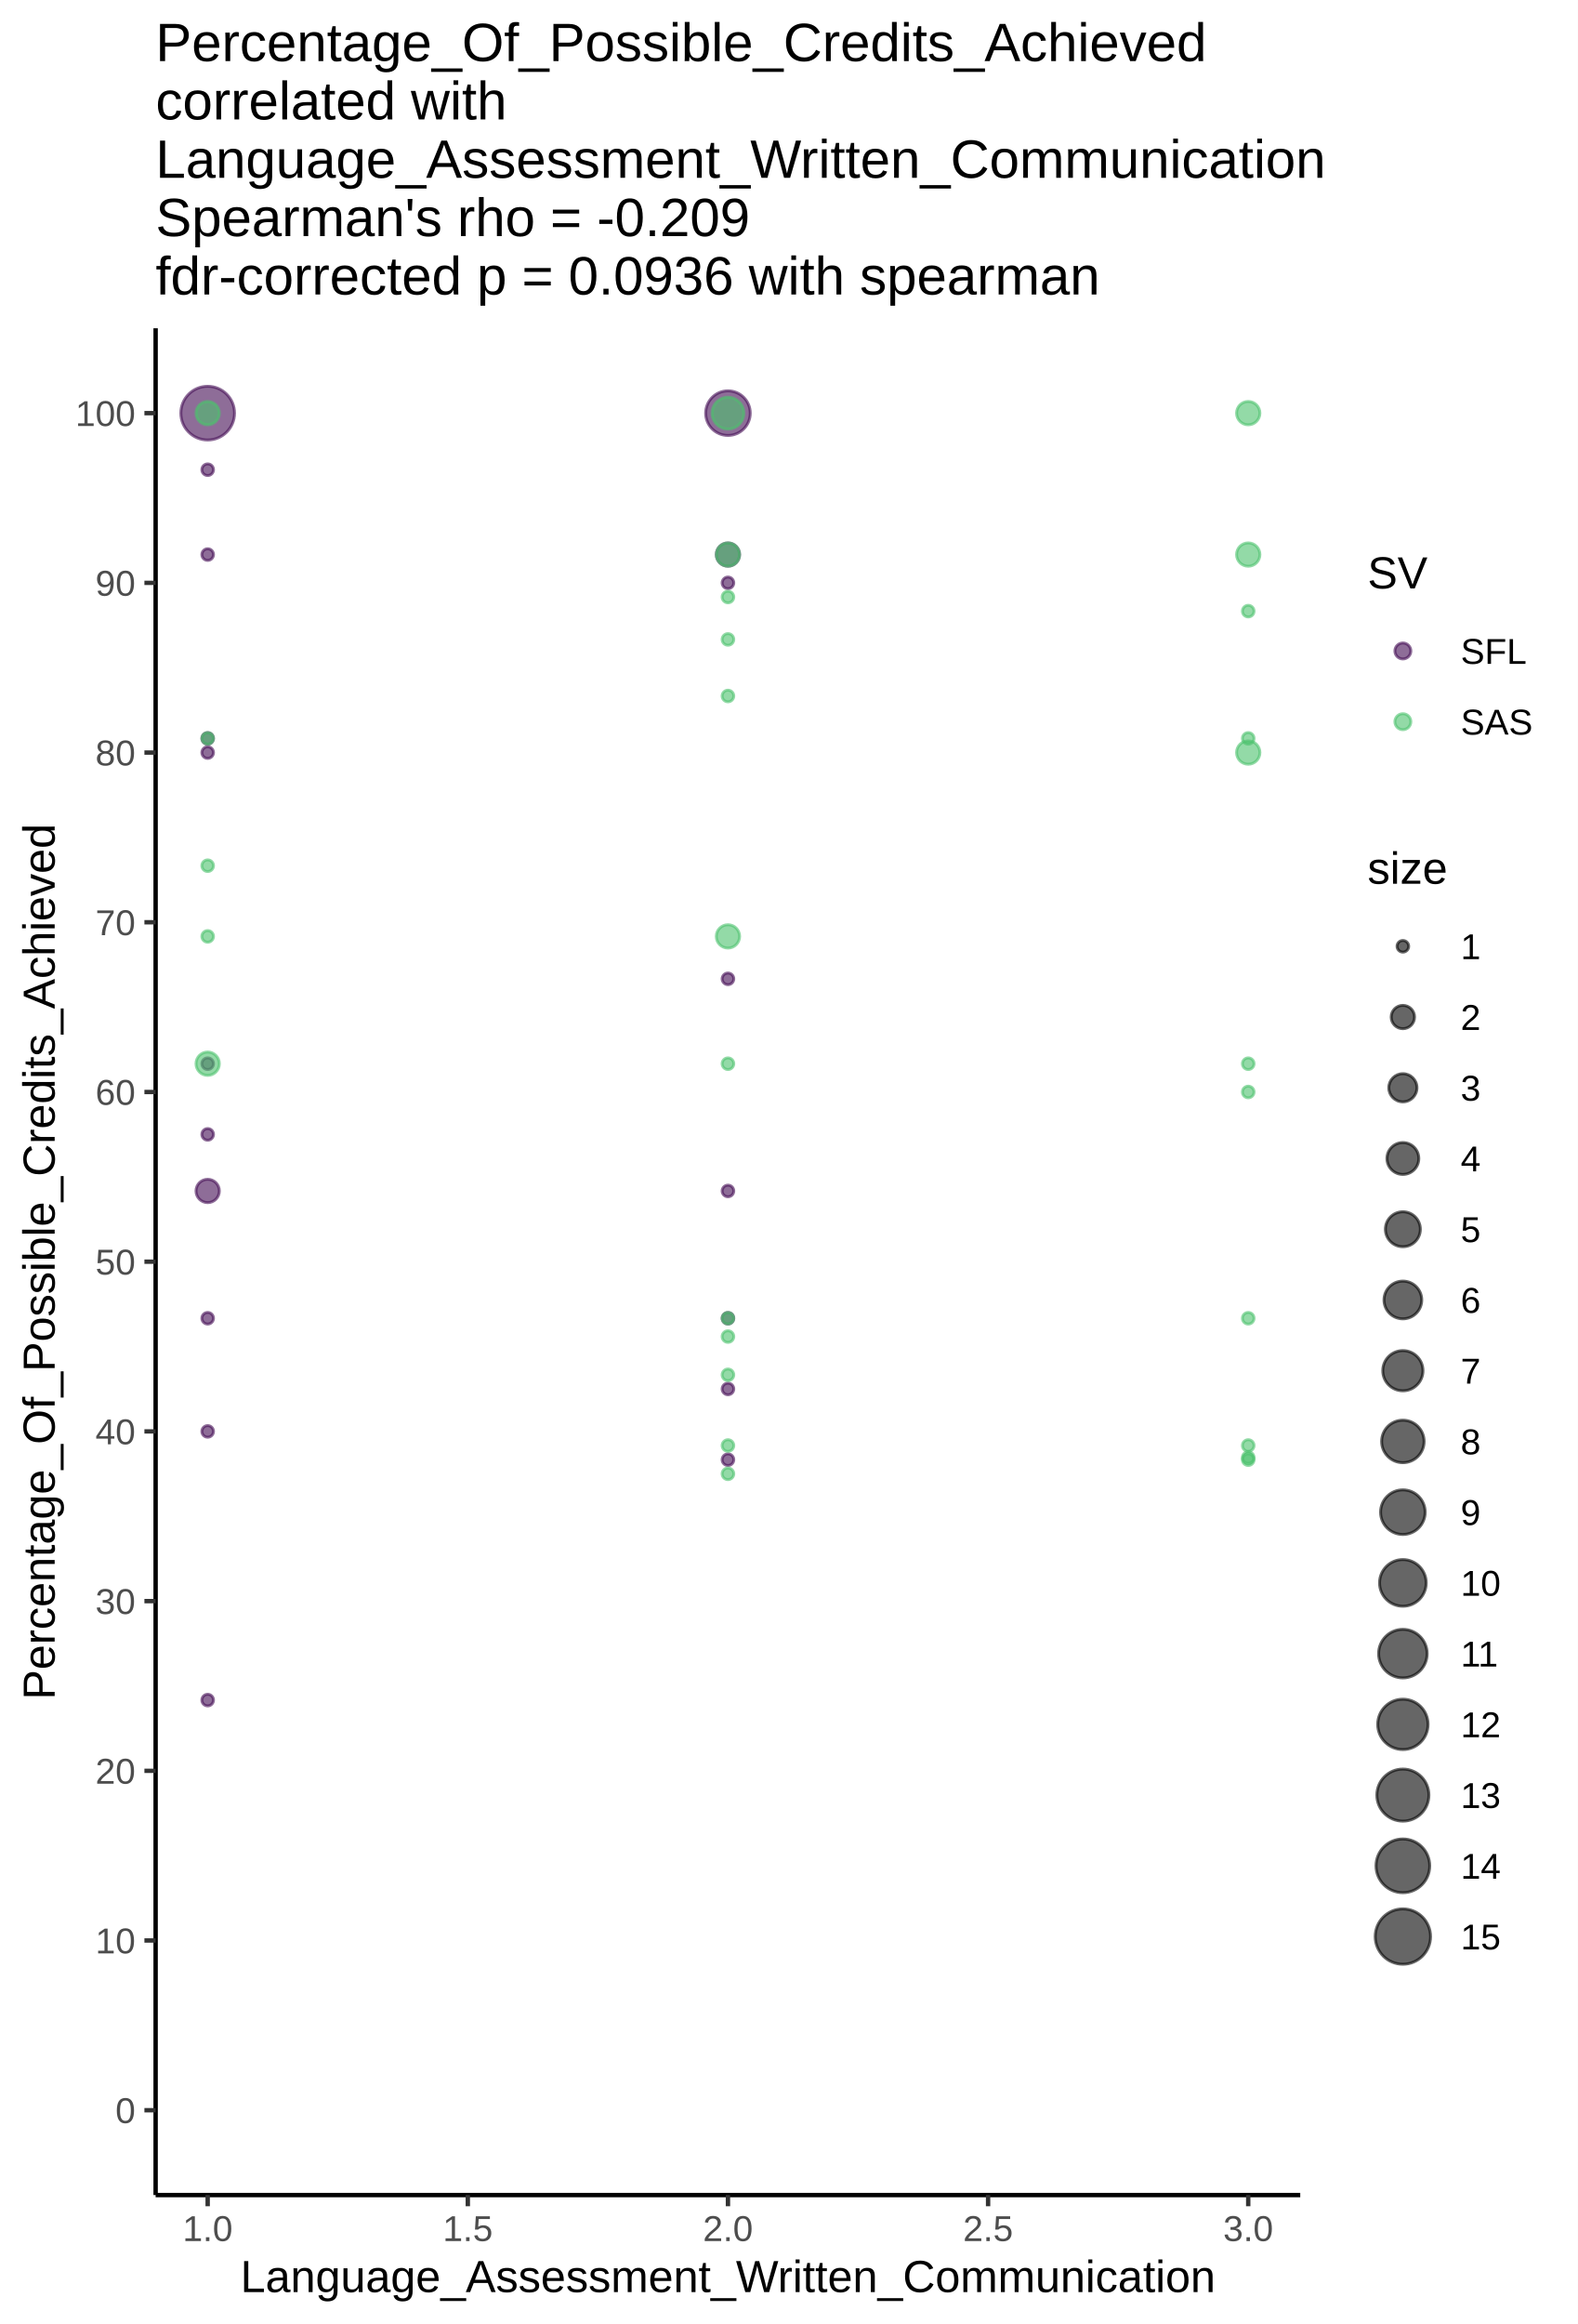
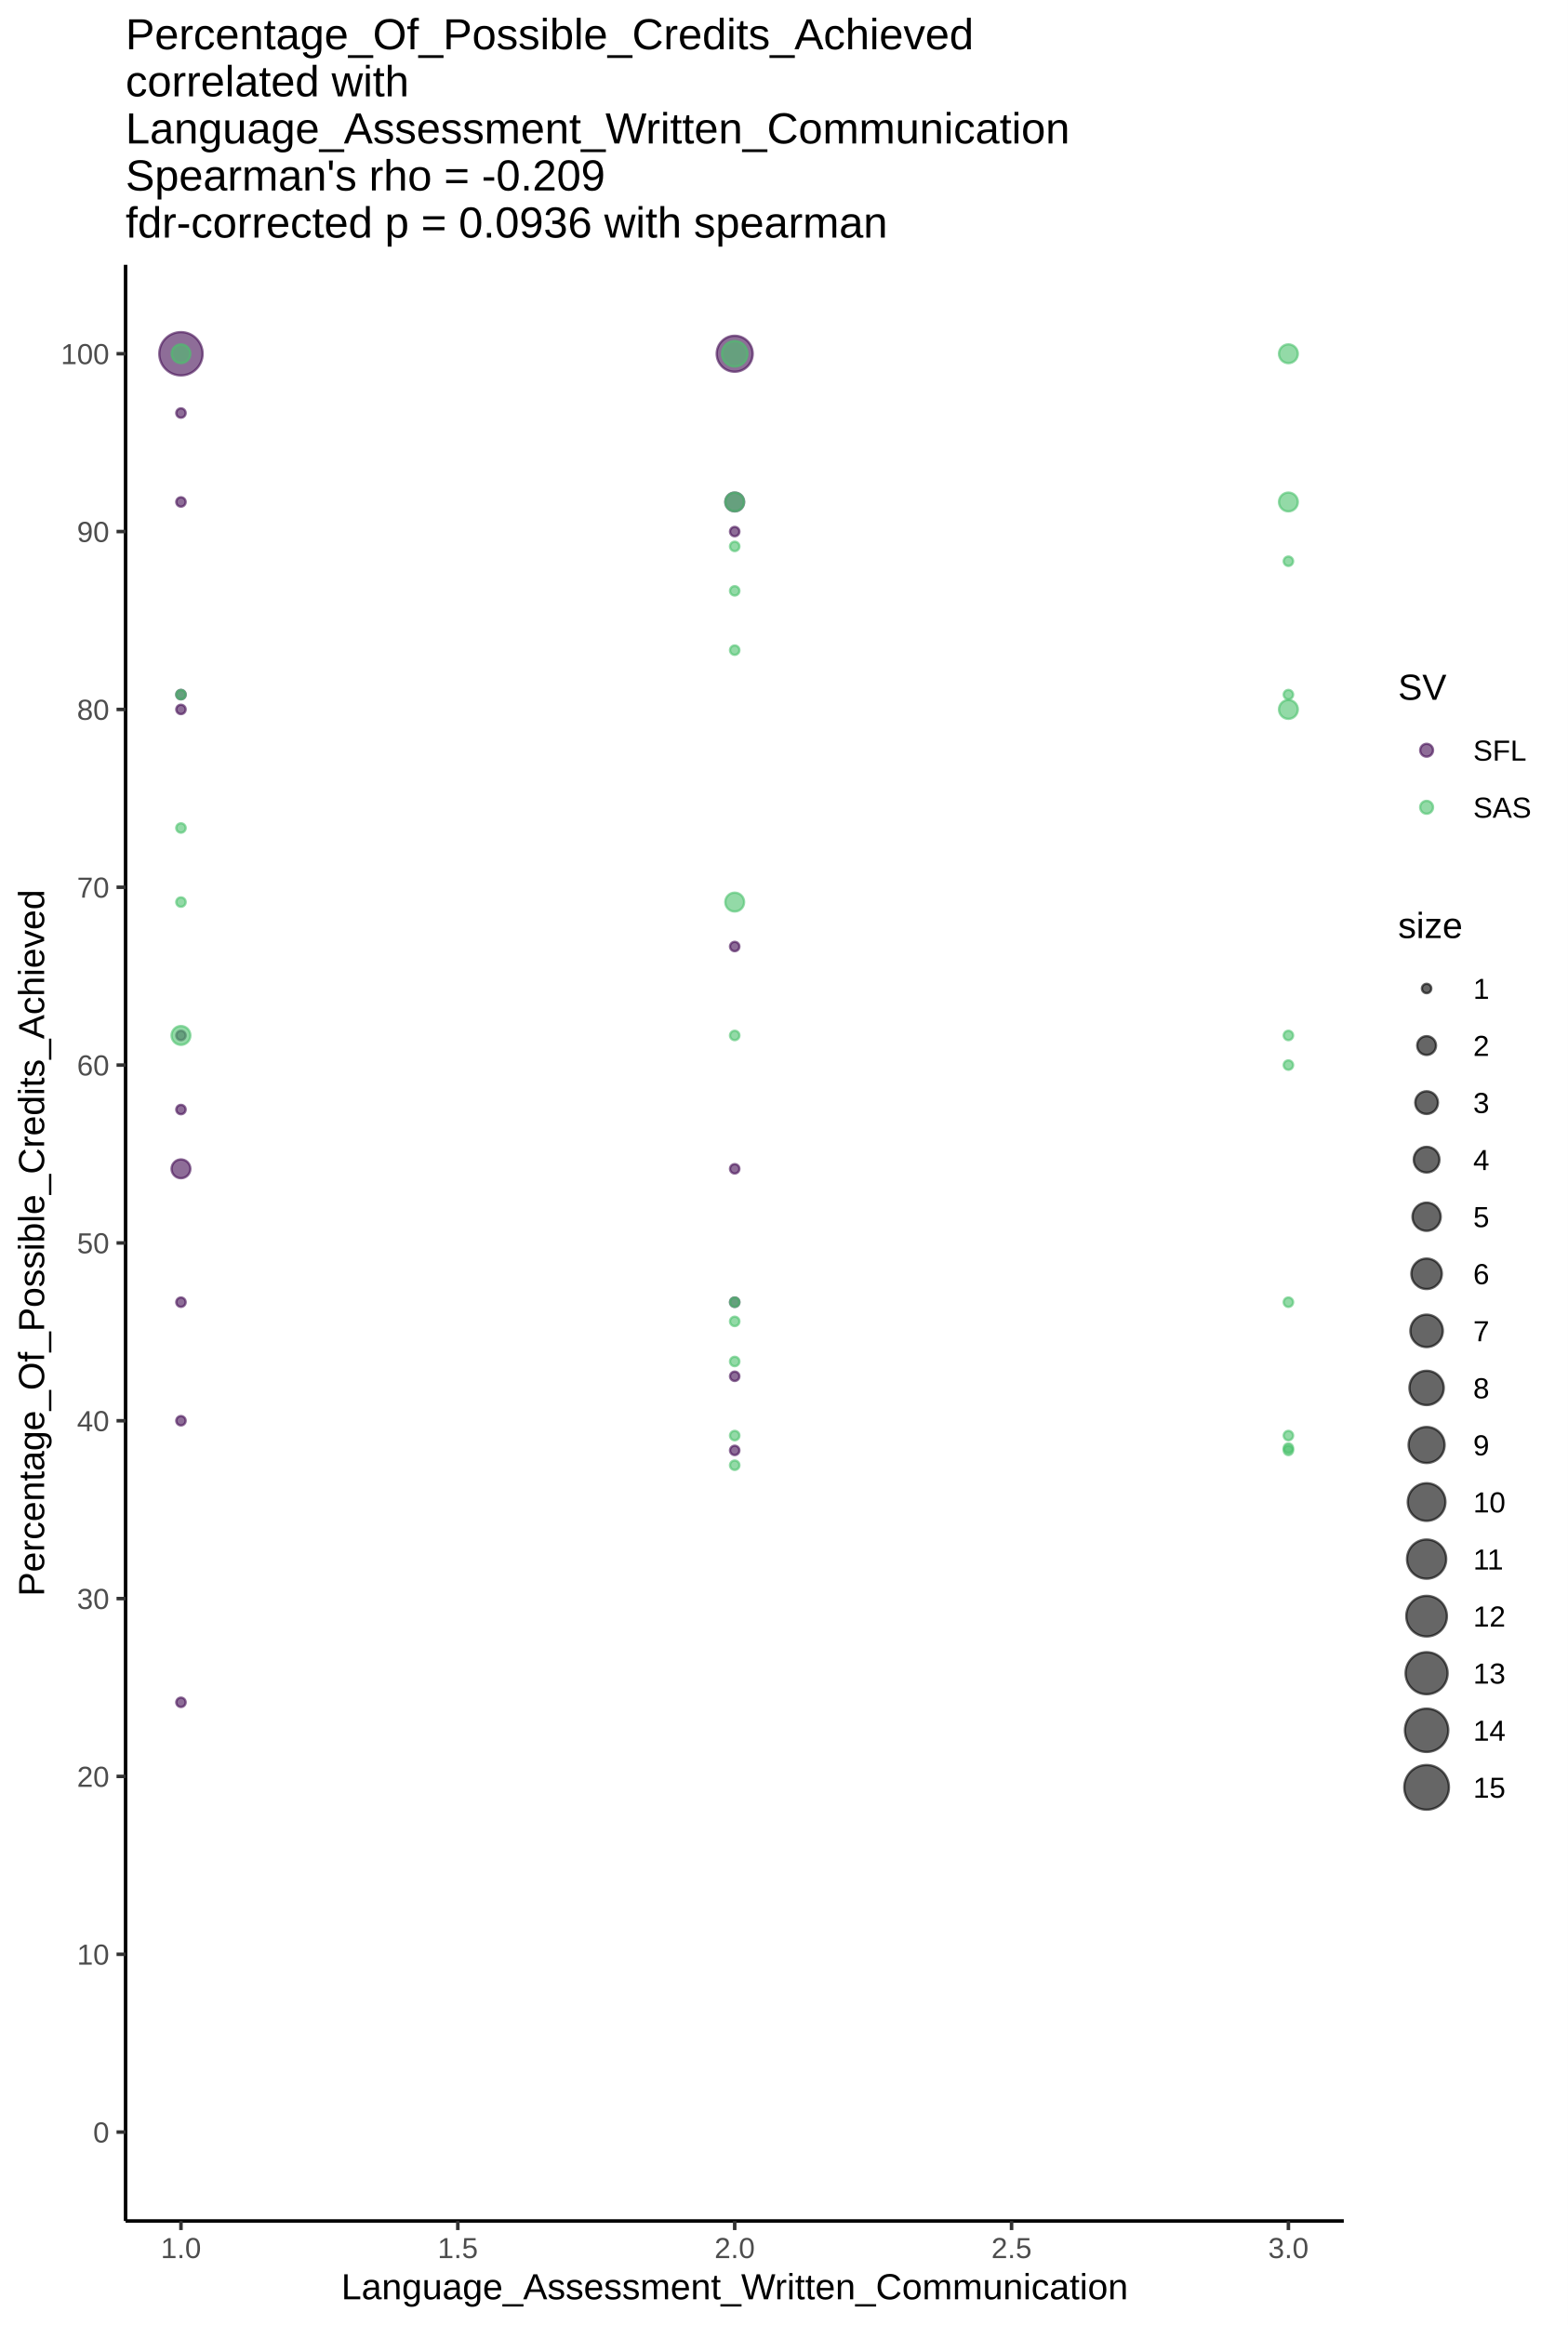
- <svg xmlns="http://www.w3.org/2000/svg" class="svglite" width="385.50pt" height="567.75pt" viewBox="0 0 385.50 567.75">
+ <svg xmlns="http://www.w3.org/2000/svg" class="svglite" width="474.70pt" height="704.09pt" viewBox="0 0 474.70 704.09">
  <defs>
    <style type="text/css">
    .svglite line, .svglite polyline, .svglite polygon, .svglite path, .svglite rect, .svglite circle {
      fill: none;
      stroke: #000000;
      stroke-linecap: round;
      stroke-linejoin: round;
      stroke-miterlimit: 10.00;
    }
    .svglite text {
      white-space: pre;
    }
  </style>
  </defs>
  <rect width="100%" height="100%" style="stroke: none; fill: #FFFFFF;" />
  <defs>
-     <clipPath id="cpMC4wMHwzODUuNTB8MC4wMHw1NjcuNzU=">
-       <rect x="0.00" y="0.00" width="385.50" height="567.75" />
+     <clipPath id="cpMC4wMHw0NzQuNzB8MC4wMHw3MDQuMDk=">
+       <rect x="0.00" y="0.00" width="474.70" height="704.09" />
    </clipPath>
  </defs>
-   <g clip-path="url(#cpMC4wMHwzODUuNTB8MC4wMHw1NjcuNzU=)">
-     <rect x="0.00" y="0.00" width="385.50" height="567.75" style="stroke-width: 1.07; stroke: #FFFFFF; fill: #FFFFFF;" />
+   <g clip-path="url(#cpMC4wMHw0NzQuNzB8MC4wMHw3MDQuMDk=)">
+     <rect x="0.00" y="0.00" width="474.70" height="704.09" style="stroke-width: 1.07; stroke: #FFFFFF; fill: #FFFFFF;" />
  </g>
  <defs>
-     <clipPath id="cpMzguMDN8MzE3Ljc0fDgwLjIwfDUzNi4yNQ==">
-       <rect x="38.03" y="80.20" width="279.71" height="456.05" />
+     <clipPath id="cpMzguMDN8NDA2Ljk0fDgwLjIwfDY3Mi42MA==">
+       <rect x="38.03" y="80.20" width="368.90" height="592.40" />
    </clipPath>
  </defs>
-   <g clip-path="url(#cpMzguMDN8MzE3Ljc0fDgwLjIwfDUzNi4yNQ==)">
-     <rect x="38.03" y="80.20" width="279.71" height="456.05" style="stroke-width: 1.07; stroke: none; fill: #FFFFFF;" />
-     <circle cx="50.75" cy="415.33" r="1.42" style="stroke-width: 0.71; stroke: #440D54; stroke-opacity: 0.60; fill: #440D54; fill-opacity: 0.60;" />
-     <circle cx="50.75" cy="349.69" r="1.42" style="stroke-width: 0.71; stroke: #440D54; stroke-opacity: 0.60; fill: #440D54; fill-opacity: 0.60;" />
-     <circle cx="50.75" cy="322.05" r="1.42" style="stroke-width: 0.71; stroke: #440D54; stroke-opacity: 0.60; fill: #440D54; fill-opacity: 0.60;" />
-     <circle cx="50.75" cy="290.95" r="2.85" style="stroke-width: 0.71; stroke: #440D54; stroke-opacity: 0.60; fill: #440D54; fill-opacity: 0.60;" />
-     <circle cx="50.75" cy="277.13" r="1.42" style="stroke-width: 0.71; stroke: #440D54; stroke-opacity: 0.60; fill: #440D54; fill-opacity: 0.60;" />
-     <circle cx="50.75" cy="259.86" r="1.42" style="stroke-width: 0.71; stroke: #440D54; stroke-opacity: 0.60; fill: #440D54; fill-opacity: 0.60;" />
-     <circle cx="50.75" cy="183.85" r="1.42" style="stroke-width: 0.71; stroke: #440D54; stroke-opacity: 0.60; fill: #440D54; fill-opacity: 0.60;" />
-     <circle cx="50.75" cy="180.39" r="1.42" style="stroke-width: 0.71; stroke: #440D54; stroke-opacity: 0.60; fill: #440D54; fill-opacity: 0.60;" />
-     <circle cx="50.75" cy="135.48" r="1.42" style="stroke-width: 0.71; stroke: #440D54; stroke-opacity: 0.60; fill: #440D54; fill-opacity: 0.60;" />
-     <circle cx="50.75" cy="114.75" r="1.42" style="stroke-width: 0.71; stroke: #440D54; stroke-opacity: 0.60; fill: #440D54; fill-opacity: 0.60;" />
-     <circle cx="50.75" cy="100.93" r="6.56" style="stroke-width: 0.71; stroke: #440D54; stroke-opacity: 0.60; fill: #440D54; fill-opacity: 0.60;" />
-     <circle cx="177.89" cy="356.60" r="1.42" style="stroke-width: 0.71; stroke: #440D54; stroke-opacity: 0.60; fill: #440D54; fill-opacity: 0.60;" />
-     <circle cx="177.89" cy="339.32" r="1.42" style="stroke-width: 0.71; stroke: #440D54; stroke-opacity: 0.60; fill: #440D54; fill-opacity: 0.60;" />
-     <circle cx="177.89" cy="322.05" r="1.42" style="stroke-width: 0.71; stroke: #440D54; stroke-opacity: 0.60; fill: #440D54; fill-opacity: 0.60;" />
-     <circle cx="177.89" cy="290.95" r="1.42" style="stroke-width: 0.71; stroke: #440D54; stroke-opacity: 0.60; fill: #440D54; fill-opacity: 0.60;" />
-     <circle cx="177.89" cy="239.13" r="1.42" style="stroke-width: 0.71; stroke: #440D54; stroke-opacity: 0.60; fill: #440D54; fill-opacity: 0.60;" />
-     <circle cx="177.89" cy="142.39" r="1.42" style="stroke-width: 0.71; stroke: #440D54; stroke-opacity: 0.60; fill: #440D54; fill-opacity: 0.60;" />
-     <circle cx="177.89" cy="135.48" r="2.85" style="stroke-width: 0.71; stroke: #440D54; stroke-opacity: 0.60; fill: #440D54; fill-opacity: 0.60;" />
-     <circle cx="177.89" cy="100.93" r="5.45" style="stroke-width: 0.71; stroke: #440D54; stroke-opacity: 0.60; fill: #440D54; fill-opacity: 0.60;" />
-     <circle cx="50.75" cy="259.86" r="2.85" style="stroke-width: 0.71; stroke: #4BC26C; stroke-opacity: 0.60; fill: #4BC26C; fill-opacity: 0.60;" />
-     <circle cx="50.75" cy="228.76" r="1.42" style="stroke-width: 0.71; stroke: #4BC26C; stroke-opacity: 0.60; fill: #4BC26C; fill-opacity: 0.60;" />
-     <circle cx="50.75" cy="211.49" r="1.42" style="stroke-width: 0.71; stroke: #4BC26C; stroke-opacity: 0.60; fill: #4BC26C; fill-opacity: 0.60;" />
-     <circle cx="50.75" cy="180.39" r="1.42" style="stroke-width: 0.71; stroke: #4BC26C; stroke-opacity: 0.60; fill: #4BC26C; fill-opacity: 0.60;" />
-     <circle cx="50.75" cy="100.93" r="2.85" style="stroke-width: 0.71; stroke: #4BC26C; stroke-opacity: 0.60; fill: #4BC26C; fill-opacity: 0.60;" />
-     <circle cx="177.89" cy="360.05" r="1.42" style="stroke-width: 0.71; stroke: #4BC26C; stroke-opacity: 0.60; fill: #4BC26C; fill-opacity: 0.60;" />
-     <circle cx="177.89" cy="353.14" r="1.42" style="stroke-width: 0.71; stroke: #4BC26C; stroke-opacity: 0.60; fill: #4BC26C; fill-opacity: 0.60;" />
-     <circle cx="177.89" cy="335.87" r="1.42" style="stroke-width: 0.71; stroke: #4BC26C; stroke-opacity: 0.60; fill: #4BC26C; fill-opacity: 0.60;" />
-     <circle cx="177.89" cy="326.52" r="1.42" style="stroke-width: 0.71; stroke: #4BC26C; stroke-opacity: 0.60; fill: #4BC26C; fill-opacity: 0.60;" />
-     <circle cx="177.89" cy="322.05" r="1.42" style="stroke-width: 0.71; stroke: #4BC26C; stroke-opacity: 0.60; fill: #4BC26C; fill-opacity: 0.60;" />
-     <circle cx="177.89" cy="259.86" r="1.42" style="stroke-width: 0.71; stroke: #4BC26C; stroke-opacity: 0.60; fill: #4BC26C; fill-opacity: 0.60;" />
-     <circle cx="177.89" cy="228.76" r="2.85" style="stroke-width: 0.71; stroke: #4BC26C; stroke-opacity: 0.60; fill: #4BC26C; fill-opacity: 0.60;" />
-     <circle cx="177.89" cy="170.03" r="1.42" style="stroke-width: 0.71; stroke: #4BC26C; stroke-opacity: 0.60; fill: #4BC26C; fill-opacity: 0.60;" />
-     <circle cx="177.89" cy="156.21" r="1.42" style="stroke-width: 0.71; stroke: #4BC26C; stroke-opacity: 0.60; fill: #4BC26C; fill-opacity: 0.60;" />
-     <circle cx="177.89" cy="145.85" r="1.42" style="stroke-width: 0.71; stroke: #4BC26C; stroke-opacity: 0.60; fill: #4BC26C; fill-opacity: 0.60;" />
-     <circle cx="177.89" cy="135.48" r="2.85" style="stroke-width: 0.71; stroke: #4BC26C; stroke-opacity: 0.60; fill: #4BC26C; fill-opacity: 0.60;" />
-     <circle cx="177.89" cy="100.93" r="3.89" style="stroke-width: 0.71; stroke: #4BC26C; stroke-opacity: 0.60; fill: #4BC26C; fill-opacity: 0.60;" />
-     <circle cx="305.03" cy="356.60" r="1.42" style="stroke-width: 0.71; stroke: #4BC26C; stroke-opacity: 0.60; fill: #4BC26C; fill-opacity: 0.60;" />
-     <circle cx="305.03" cy="356.07" r="1.42" style="stroke-width: 0.71; stroke: #4BC26C; stroke-opacity: 0.60; fill: #4BC26C; fill-opacity: 0.60;" />
-     <circle cx="305.03" cy="353.14" r="1.42" style="stroke-width: 0.71; stroke: #4BC26C; stroke-opacity: 0.60; fill: #4BC26C; fill-opacity: 0.60;" />
-     <circle cx="305.03" cy="322.05" r="1.42" style="stroke-width: 0.71; stroke: #4BC26C; stroke-opacity: 0.60; fill: #4BC26C; fill-opacity: 0.60;" />
-     <circle cx="305.03" cy="266.77" r="1.42" style="stroke-width: 0.71; stroke: #4BC26C; stroke-opacity: 0.60; fill: #4BC26C; fill-opacity: 0.60;" />
-     <circle cx="305.03" cy="259.86" r="1.42" style="stroke-width: 0.71; stroke: #4BC26C; stroke-opacity: 0.60; fill: #4BC26C; fill-opacity: 0.60;" />
-     <circle cx="305.03" cy="183.85" r="2.85" style="stroke-width: 0.71; stroke: #4BC26C; stroke-opacity: 0.60; fill: #4BC26C; fill-opacity: 0.60;" />
-     <circle cx="305.03" cy="180.39" r="1.42" style="stroke-width: 0.71; stroke: #4BC26C; stroke-opacity: 0.60; fill: #4BC26C; fill-opacity: 0.60;" />
-     <circle cx="305.03" cy="149.30" r="1.42" style="stroke-width: 0.71; stroke: #4BC26C; stroke-opacity: 0.60; fill: #4BC26C; fill-opacity: 0.60;" />
-     <circle cx="305.03" cy="135.48" r="2.85" style="stroke-width: 0.71; stroke: #4BC26C; stroke-opacity: 0.60; fill: #4BC26C; fill-opacity: 0.60;" />
-     <circle cx="305.03" cy="100.93" r="2.85" style="stroke-width: 0.71; stroke: #4BC26C; stroke-opacity: 0.60; fill: #4BC26C; fill-opacity: 0.60;" />
+   <g clip-path="url(#cpMzguMDN8NDA2Ljk0fDgwLjIwfDY3Mi42MA==)">
+     <rect x="38.03" y="80.20" width="368.90" height="592.40" style="stroke-width: 1.07; stroke: none; fill: #FFFFFF;" />
+     <circle cx="54.80" cy="515.52" r="1.42" style="stroke-width: 0.71; stroke: #440D54; stroke-opacity: 0.60; fill: #440D54; fill-opacity: 0.60;" />
+     <circle cx="54.80" cy="430.25" r="1.42" style="stroke-width: 0.71; stroke: #440D54; stroke-opacity: 0.60; fill: #440D54; fill-opacity: 0.60;" />
+     <circle cx="54.80" cy="394.35" r="1.42" style="stroke-width: 0.71; stroke: #440D54; stroke-opacity: 0.60; fill: #440D54; fill-opacity: 0.60;" />
+     <circle cx="54.80" cy="353.96" r="2.85" style="stroke-width: 0.71; stroke: #440D54; stroke-opacity: 0.60; fill: #440D54; fill-opacity: 0.60;" />
+     <circle cx="54.80" cy="336.01" r="1.42" style="stroke-width: 0.71; stroke: #440D54; stroke-opacity: 0.60; fill: #440D54; fill-opacity: 0.60;" />
+     <circle cx="54.80" cy="313.57" r="1.42" style="stroke-width: 0.71; stroke: #440D54; stroke-opacity: 0.60; fill: #440D54; fill-opacity: 0.60;" />
+     <circle cx="54.80" cy="214.84" r="1.42" style="stroke-width: 0.71; stroke: #440D54; stroke-opacity: 0.60; fill: #440D54; fill-opacity: 0.60;" />
+     <circle cx="54.80" cy="210.35" r="1.42" style="stroke-width: 0.71; stroke: #440D54; stroke-opacity: 0.60; fill: #440D54; fill-opacity: 0.60;" />
+     <circle cx="54.80" cy="152.01" r="1.42" style="stroke-width: 0.71; stroke: #440D54; stroke-opacity: 0.60; fill: #440D54; fill-opacity: 0.60;" />
+     <circle cx="54.80" cy="125.08" r="1.42" style="stroke-width: 0.71; stroke: #440D54; stroke-opacity: 0.60; fill: #440D54; fill-opacity: 0.60;" />
+     <circle cx="54.80" cy="107.13" r="6.56" style="stroke-width: 0.71; stroke: #440D54; stroke-opacity: 0.60; fill: #440D54; fill-opacity: 0.60;" />
+     <circle cx="222.49" cy="439.23" r="1.42" style="stroke-width: 0.71; stroke: #440D54; stroke-opacity: 0.60; fill: #440D54; fill-opacity: 0.60;" />
+     <circle cx="222.49" cy="416.79" r="1.42" style="stroke-width: 0.71; stroke: #440D54; stroke-opacity: 0.60; fill: #440D54; fill-opacity: 0.60;" />
+     <circle cx="222.49" cy="394.35" r="1.42" style="stroke-width: 0.71; stroke: #440D54; stroke-opacity: 0.60; fill: #440D54; fill-opacity: 0.60;" />
+     <circle cx="222.49" cy="353.96" r="1.42" style="stroke-width: 0.71; stroke: #440D54; stroke-opacity: 0.60; fill: #440D54; fill-opacity: 0.60;" />
+     <circle cx="222.49" cy="286.64" r="1.42" style="stroke-width: 0.71; stroke: #440D54; stroke-opacity: 0.60; fill: #440D54; fill-opacity: 0.60;" />
+     <circle cx="222.49" cy="160.98" r="1.42" style="stroke-width: 0.71; stroke: #440D54; stroke-opacity: 0.60; fill: #440D54; fill-opacity: 0.60;" />
+     <circle cx="222.49" cy="152.01" r="2.85" style="stroke-width: 0.71; stroke: #440D54; stroke-opacity: 0.60; fill: #440D54; fill-opacity: 0.60;" />
+     <circle cx="222.49" cy="107.13" r="5.45" style="stroke-width: 0.71; stroke: #440D54; stroke-opacity: 0.60; fill: #440D54; fill-opacity: 0.60;" />
+     <circle cx="54.80" cy="313.57" r="2.85" style="stroke-width: 0.71; stroke: #4BC26C; stroke-opacity: 0.60; fill: #4BC26C; fill-opacity: 0.60;" />
+     <circle cx="54.80" cy="273.18" r="1.42" style="stroke-width: 0.71; stroke: #4BC26C; stroke-opacity: 0.60; fill: #4BC26C; fill-opacity: 0.60;" />
+     <circle cx="54.80" cy="250.74" r="1.42" style="stroke-width: 0.71; stroke: #4BC26C; stroke-opacity: 0.60; fill: #4BC26C; fill-opacity: 0.60;" />
+     <circle cx="54.80" cy="210.35" r="1.42" style="stroke-width: 0.71; stroke: #4BC26C; stroke-opacity: 0.60; fill: #4BC26C; fill-opacity: 0.60;" />
+     <circle cx="54.80" cy="107.13" r="2.85" style="stroke-width: 0.71; stroke: #4BC26C; stroke-opacity: 0.60; fill: #4BC26C; fill-opacity: 0.60;" />
+     <circle cx="222.49" cy="443.72" r="1.42" style="stroke-width: 0.71; stroke: #4BC26C; stroke-opacity: 0.60; fill: #4BC26C; fill-opacity: 0.60;" />
+     <circle cx="222.49" cy="434.74" r="1.42" style="stroke-width: 0.71; stroke: #4BC26C; stroke-opacity: 0.60; fill: #4BC26C; fill-opacity: 0.60;" />
+     <circle cx="222.49" cy="412.30" r="1.42" style="stroke-width: 0.71; stroke: #4BC26C; stroke-opacity: 0.60; fill: #4BC26C; fill-opacity: 0.60;" />
+     <circle cx="222.49" cy="400.16" r="1.42" style="stroke-width: 0.71; stroke: #4BC26C; stroke-opacity: 0.60; fill: #4BC26C; fill-opacity: 0.60;" />
+     <circle cx="222.49" cy="394.35" r="1.42" style="stroke-width: 0.71; stroke: #4BC26C; stroke-opacity: 0.60; fill: #4BC26C; fill-opacity: 0.60;" />
+     <circle cx="222.49" cy="313.57" r="1.42" style="stroke-width: 0.71; stroke: #4BC26C; stroke-opacity: 0.60; fill: #4BC26C; fill-opacity: 0.60;" />
+     <circle cx="222.49" cy="273.18" r="2.85" style="stroke-width: 0.71; stroke: #4BC26C; stroke-opacity: 0.60; fill: #4BC26C; fill-opacity: 0.60;" />
+     <circle cx="222.49" cy="196.89" r="1.42" style="stroke-width: 0.71; stroke: #4BC26C; stroke-opacity: 0.60; fill: #4BC26C; fill-opacity: 0.60;" />
+     <circle cx="222.49" cy="178.93" r="1.42" style="stroke-width: 0.71; stroke: #4BC26C; stroke-opacity: 0.60; fill: #4BC26C; fill-opacity: 0.60;" />
+     <circle cx="222.49" cy="165.47" r="1.42" style="stroke-width: 0.71; stroke: #4BC26C; stroke-opacity: 0.60; fill: #4BC26C; fill-opacity: 0.60;" />
+     <circle cx="222.49" cy="152.01" r="2.85" style="stroke-width: 0.71; stroke: #4BC26C; stroke-opacity: 0.60; fill: #4BC26C; fill-opacity: 0.60;" />
+     <circle cx="222.49" cy="107.13" r="3.89" style="stroke-width: 0.71; stroke: #4BC26C; stroke-opacity: 0.60; fill: #4BC26C; fill-opacity: 0.60;" />
+     <circle cx="390.17" cy="439.23" r="1.42" style="stroke-width: 0.71; stroke: #4BC26C; stroke-opacity: 0.60; fill: #4BC26C; fill-opacity: 0.60;" />
+     <circle cx="390.17" cy="438.54" r="1.42" style="stroke-width: 0.71; stroke: #4BC26C; stroke-opacity: 0.60; fill: #4BC26C; fill-opacity: 0.60;" />
+     <circle cx="390.17" cy="434.74" r="1.42" style="stroke-width: 0.71; stroke: #4BC26C; stroke-opacity: 0.60; fill: #4BC26C; fill-opacity: 0.60;" />
+     <circle cx="390.17" cy="394.35" r="1.42" style="stroke-width: 0.71; stroke: #4BC26C; stroke-opacity: 0.60; fill: #4BC26C; fill-opacity: 0.60;" />
+     <circle cx="390.17" cy="322.54" r="1.42" style="stroke-width: 0.71; stroke: #4BC26C; stroke-opacity: 0.60; fill: #4BC26C; fill-opacity: 0.60;" />
+     <circle cx="390.17" cy="313.57" r="1.42" style="stroke-width: 0.71; stroke: #4BC26C; stroke-opacity: 0.60; fill: #4BC26C; fill-opacity: 0.60;" />
+     <circle cx="390.17" cy="214.84" r="2.85" style="stroke-width: 0.71; stroke: #4BC26C; stroke-opacity: 0.60; fill: #4BC26C; fill-opacity: 0.60;" />
+     <circle cx="390.17" cy="210.35" r="1.42" style="stroke-width: 0.71; stroke: #4BC26C; stroke-opacity: 0.60; fill: #4BC26C; fill-opacity: 0.60;" />
+     <circle cx="390.17" cy="169.96" r="1.42" style="stroke-width: 0.71; stroke: #4BC26C; stroke-opacity: 0.60; fill: #4BC26C; fill-opacity: 0.60;" />
+     <circle cx="390.17" cy="152.01" r="2.85" style="stroke-width: 0.71; stroke: #4BC26C; stroke-opacity: 0.60; fill: #4BC26C; fill-opacity: 0.60;" />
+     <circle cx="390.17" cy="107.13" r="2.85" style="stroke-width: 0.71; stroke: #4BC26C; stroke-opacity: 0.60; fill: #4BC26C; fill-opacity: 0.60;" />
  </g>
-   <g clip-path="url(#cpMC4wMHwzODUuNTB8MC4wMHw1NjcuNzU=)">
-     <polyline points="38.03,536.25 38.03,80.20 " style="stroke-width: 1.07; stroke-linecap: butt;" />
-     <text x="33.10" y="518.67" text-anchor="end" style="font-size: 8.80px;fill: #4D4D4D; font-family: &quot;Arial&quot;;" textLength="4.90px" lengthAdjust="spacingAndGlyphs">0</text>
-     <text x="33.10" y="477.21" text-anchor="end" style="font-size: 8.80px;fill: #4D4D4D; font-family: &quot;Arial&quot;;" textLength="9.79px" lengthAdjust="spacingAndGlyphs">10</text>
-     <text x="33.10" y="435.76" text-anchor="end" style="font-size: 8.80px;fill: #4D4D4D; font-family: &quot;Arial&quot;;" textLength="9.79px" lengthAdjust="spacingAndGlyphs">20</text>
-     <text x="33.10" y="394.30" text-anchor="end" style="font-size: 8.80px;fill: #4D4D4D; font-family: &quot;Arial&quot;;" textLength="9.79px" lengthAdjust="spacingAndGlyphs">30</text>
-     <text x="33.10" y="352.84" text-anchor="end" style="font-size: 8.80px;fill: #4D4D4D; font-family: &quot;Arial&quot;;" textLength="9.79px" lengthAdjust="spacingAndGlyphs">40</text>
-     <text x="33.10" y="311.38" text-anchor="end" style="font-size: 8.80px;fill: #4D4D4D; font-family: &quot;Arial&quot;;" textLength="9.79px" lengthAdjust="spacingAndGlyphs">50</text>
-     <text x="33.10" y="269.92" text-anchor="end" style="font-size: 8.80px;fill: #4D4D4D; font-family: &quot;Arial&quot;;" textLength="9.79px" lengthAdjust="spacingAndGlyphs">60</text>
-     <text x="33.10" y="228.46" text-anchor="end" style="font-size: 8.80px;fill: #4D4D4D; font-family: &quot;Arial&quot;;" textLength="9.79px" lengthAdjust="spacingAndGlyphs">70</text>
-     <text x="33.10" y="187.00" text-anchor="end" style="font-size: 8.80px;fill: #4D4D4D; font-family: &quot;Arial&quot;;" textLength="9.79px" lengthAdjust="spacingAndGlyphs">80</text>
-     <text x="33.10" y="145.54" text-anchor="end" style="font-size: 8.80px;fill: #4D4D4D; font-family: &quot;Arial&quot;;" textLength="9.79px" lengthAdjust="spacingAndGlyphs">90</text>
-     <text x="33.10" y="104.08" text-anchor="end" style="font-size: 8.80px;fill: #4D4D4D; font-family: &quot;Arial&quot;;" textLength="14.69px" lengthAdjust="spacingAndGlyphs">100</text>
-     <polyline points="35.29,515.52 38.03,515.52 " style="stroke-width: 1.07; stroke: #333333; stroke-linecap: butt;" />
-     <polyline points="35.29,474.06 38.03,474.06 " style="stroke-width: 1.07; stroke: #333333; stroke-linecap: butt;" />
-     <polyline points="35.29,432.61 38.03,432.61 " style="stroke-width: 1.07; stroke: #333333; stroke-linecap: butt;" />
-     <polyline points="35.29,391.15 38.03,391.15 " style="stroke-width: 1.07; stroke: #333333; stroke-linecap: butt;" />
-     <polyline points="35.29,349.69 38.03,349.69 " style="stroke-width: 1.07; stroke: #333333; stroke-linecap: butt;" />
-     <polyline points="35.29,308.23 38.03,308.23 " style="stroke-width: 1.07; stroke: #333333; stroke-linecap: butt;" />
-     <polyline points="35.29,266.77 38.03,266.77 " style="stroke-width: 1.07; stroke: #333333; stroke-linecap: butt;" />
-     <polyline points="35.29,225.31 38.03,225.31 " style="stroke-width: 1.07; stroke: #333333; stroke-linecap: butt;" />
-     <polyline points="35.29,183.85 38.03,183.85 " style="stroke-width: 1.07; stroke: #333333; stroke-linecap: butt;" />
-     <polyline points="35.29,142.39 38.03,142.39 " style="stroke-width: 1.07; stroke: #333333; stroke-linecap: butt;" />
-     <polyline points="35.29,100.93 38.03,100.93 " style="stroke-width: 1.07; stroke: #333333; stroke-linecap: butt;" />
-     <polyline points="38.03,536.25 317.74,536.25 " style="stroke-width: 1.07; stroke-linecap: butt;" />
-     <polyline points="50.75,538.99 50.75,536.25 " style="stroke-width: 1.07; stroke: #333333; stroke-linecap: butt;" />
-     <polyline points="114.32,538.99 114.32,536.25 " style="stroke-width: 1.07; stroke: #333333; stroke-linecap: butt;" />
-     <polyline points="177.89,538.99 177.89,536.25 " style="stroke-width: 1.07; stroke: #333333; stroke-linecap: butt;" />
-     <polyline points="241.46,538.99 241.46,536.25 " style="stroke-width: 1.07; stroke: #333333; stroke-linecap: butt;" />
-     <polyline points="305.03,538.99 305.03,536.25 " style="stroke-width: 1.07; stroke: #333333; stroke-linecap: butt;" />
-     <text x="50.75" y="547.49" text-anchor="middle" style="font-size: 8.80px;fill: #4D4D4D; font-family: &quot;Arial&quot;;" textLength="12.24px" lengthAdjust="spacingAndGlyphs">1.0</text>
-     <text x="114.32" y="547.49" text-anchor="middle" style="font-size: 8.80px;fill: #4D4D4D; font-family: &quot;Arial&quot;;" textLength="12.24px" lengthAdjust="spacingAndGlyphs">1.5</text>
-     <text x="177.89" y="547.49" text-anchor="middle" style="font-size: 8.80px;fill: #4D4D4D; font-family: &quot;Arial&quot;;" textLength="12.24px" lengthAdjust="spacingAndGlyphs">2.0</text>
-     <text x="241.46" y="547.49" text-anchor="middle" style="font-size: 8.80px;fill: #4D4D4D; font-family: &quot;Arial&quot;;" textLength="12.24px" lengthAdjust="spacingAndGlyphs">2.5</text>
-     <text x="305.03" y="547.49" text-anchor="middle" style="font-size: 8.80px;fill: #4D4D4D; font-family: &quot;Arial&quot;;" textLength="12.24px" lengthAdjust="spacingAndGlyphs">3.0</text>
-     <text x="177.89" y="559.95" text-anchor="middle" style="font-size: 11.00px; font-family: &quot;Arial&quot;;" textLength="238.33px" lengthAdjust="spacingAndGlyphs">Language_Assessment_Written_Communication</text>
-     <text transform="translate(13.36,308.23) rotate(-90)" text-anchor="middle" style="font-size: 11.00px; font-family: &quot;Arial&quot;;" textLength="214.07px" lengthAdjust="spacingAndGlyphs">Percentage_Of_Possible_Credits_Achieved</text>
-     <rect x="328.70" y="129.23" width="51.32" height="61.19" style="stroke-width: 1.07; stroke: none; fill: #FFFFFF;" />
-     <text x="334.18" y="143.75" style="font-size: 11.00px; font-family: &quot;Arial&quot;;" textLength="14.67px" lengthAdjust="spacingAndGlyphs">SV</text>
-     <circle cx="342.82" cy="159.03" r="1.95" style="stroke-width: 0.71; stroke: #440D54; stroke-opacity: 0.60; fill: #440D54; fill-opacity: 0.60;" />
-     <circle cx="342.82" cy="176.31" r="1.95" style="stroke-width: 0.71; stroke: #4BC26C; stroke-opacity: 0.60; fill: #4BC26C; fill-opacity: 0.60;" />
-     <text x="356.94" y="162.18" style="font-size: 8.80px; font-family: &quot;Arial&quot;;" textLength="16.14px" lengthAdjust="spacingAndGlyphs">SFL</text>
-     <text x="356.94" y="179.46" style="font-size: 8.80px; font-family: &quot;Arial&quot;;" textLength="17.60px" lengthAdjust="spacingAndGlyphs">SAS</text>
-     <rect x="328.70" y="201.39" width="43.51" height="285.83" style="stroke-width: 1.07; stroke: none; fill: #FFFFFF;" />
-     <text x="334.18" y="215.90" style="font-size: 11.00px; font-family: &quot;Arial&quot;;" textLength="19.56px" lengthAdjust="spacingAndGlyphs">size</text>
-     <circle cx="342.82" cy="231.18" r="1.42" style="stroke-width: 0.71; stroke: #000000; stroke-opacity: 0.60; fill: #000000; fill-opacity: 0.60;" />
-     <circle cx="342.82" cy="248.46" r="2.85" style="stroke-width: 0.71; stroke: #000000; stroke-opacity: 0.60; fill: #000000; fill-opacity: 0.60;" />
-     <circle cx="342.82" cy="265.74" r="3.44" style="stroke-width: 0.71; stroke: #000000; stroke-opacity: 0.60; fill: #000000; fill-opacity: 0.60;" />
-     <circle cx="342.82" cy="283.02" r="3.89" style="stroke-width: 0.71; stroke: #000000; stroke-opacity: 0.60; fill: #000000; fill-opacity: 0.60;" />
-     <circle cx="342.82" cy="300.30" r="4.27" style="stroke-width: 0.71; stroke: #000000; stroke-opacity: 0.60; fill: #000000; fill-opacity: 0.60;" />
-     <circle cx="342.82" cy="317.58" r="4.61" style="stroke-width: 0.71; stroke: #000000; stroke-opacity: 0.60; fill: #000000; fill-opacity: 0.60;" />
-     <circle cx="342.82" cy="334.86" r="4.91" style="stroke-width: 0.71; stroke: #000000; stroke-opacity: 0.60; fill: #000000; fill-opacity: 0.60;" />
-     <circle cx="342.82" cy="352.14" r="5.19" style="stroke-width: 0.71; stroke: #000000; stroke-opacity: 0.60; fill: #000000; fill-opacity: 0.60;" />
-     <circle cx="342.82" cy="369.42" r="5.45" style="stroke-width: 0.71; stroke: #000000; stroke-opacity: 0.60; fill: #000000; fill-opacity: 0.60;" />
-     <circle cx="342.82" cy="386.70" r="5.70" style="stroke-width: 0.71; stroke: #000000; stroke-opacity: 0.60; fill: #000000; fill-opacity: 0.60;" />
-     <circle cx="342.82" cy="403.98" r="5.93" style="stroke-width: 0.71; stroke: #000000; stroke-opacity: 0.60; fill: #000000; fill-opacity: 0.60;" />
-     <circle cx="342.82" cy="421.26" r="6.15" style="stroke-width: 0.71; stroke: #000000; stroke-opacity: 0.60; fill: #000000; fill-opacity: 0.60;" />
-     <circle cx="342.82" cy="438.54" r="6.36" style="stroke-width: 0.71; stroke: #000000; stroke-opacity: 0.60; fill: #000000; fill-opacity: 0.60;" />
-     <circle cx="342.82" cy="455.82" r="6.56" style="stroke-width: 0.71; stroke: #000000; stroke-opacity: 0.60; fill: #000000; fill-opacity: 0.60;" />
-     <circle cx="342.82" cy="473.10" r="6.76" style="stroke-width: 0.71; stroke: #000000; stroke-opacity: 0.60; fill: #000000; fill-opacity: 0.60;" />
-     <text x="356.94" y="234.33" style="font-size: 8.80px; font-family: &quot;Arial&quot;;" textLength="4.90px" lengthAdjust="spacingAndGlyphs">1</text>
-     <text x="356.94" y="251.61" style="font-size: 8.80px; font-family: &quot;Arial&quot;;" textLength="4.90px" lengthAdjust="spacingAndGlyphs">2</text>
-     <text x="356.94" y="268.89" style="font-size: 8.80px; font-family: &quot;Arial&quot;;" textLength="4.90px" lengthAdjust="spacingAndGlyphs">3</text>
-     <text x="356.94" y="286.17" style="font-size: 8.80px; font-family: &quot;Arial&quot;;" textLength="4.90px" lengthAdjust="spacingAndGlyphs">4</text>
-     <text x="356.94" y="303.45" style="font-size: 8.80px; font-family: &quot;Arial&quot;;" textLength="4.90px" lengthAdjust="spacingAndGlyphs">5</text>
-     <text x="356.94" y="320.73" style="font-size: 8.80px; font-family: &quot;Arial&quot;;" textLength="4.90px" lengthAdjust="spacingAndGlyphs">6</text>
-     <text x="356.94" y="338.01" style="font-size: 8.80px; font-family: &quot;Arial&quot;;" textLength="4.90px" lengthAdjust="spacingAndGlyphs">7</text>
-     <text x="356.94" y="355.29" style="font-size: 8.80px; font-family: &quot;Arial&quot;;" textLength="4.90px" lengthAdjust="spacingAndGlyphs">8</text>
-     <text x="356.94" y="372.57" style="font-size: 8.80px; font-family: &quot;Arial&quot;;" textLength="4.90px" lengthAdjust="spacingAndGlyphs">9</text>
-     <text x="356.94" y="389.85" style="font-size: 8.80px; font-family: &quot;Arial&quot;;" textLength="9.79px" lengthAdjust="spacingAndGlyphs">10</text>
-     <text x="356.94" y="407.13" style="font-size: 8.80px; font-family: &quot;Arial&quot;;" textLength="9.14px" lengthAdjust="spacingAndGlyphs">11</text>
-     <text x="356.94" y="424.41" style="font-size: 8.80px; font-family: &quot;Arial&quot;;" textLength="9.79px" lengthAdjust="spacingAndGlyphs">12</text>
-     <text x="356.94" y="441.69" style="font-size: 8.80px; font-family: &quot;Arial&quot;;" textLength="9.79px" lengthAdjust="spacingAndGlyphs">13</text>
-     <text x="356.94" y="458.97" style="font-size: 8.80px; font-family: &quot;Arial&quot;;" textLength="9.79px" lengthAdjust="spacingAndGlyphs">14</text>
-     <text x="356.94" y="476.25" style="font-size: 8.80px; font-family: &quot;Arial&quot;;" textLength="9.79px" lengthAdjust="spacingAndGlyphs">15</text>
+   <g clip-path="url(#cpMC4wMHw0NzQuNzB8MC4wMHw3MDQuMDk=)">
+     <polyline points="38.03,672.60 38.03,80.20 " style="stroke-width: 1.07; stroke-linecap: butt;" />
+     <text x="33.10" y="648.82" text-anchor="end" style="font-size: 8.80px;fill: #4D4D4D; font-family: &quot;Arial&quot;;" textLength="4.90px" lengthAdjust="spacingAndGlyphs">0</text>
+     <text x="33.10" y="594.97" text-anchor="end" style="font-size: 8.80px;fill: #4D4D4D; font-family: &quot;Arial&quot;;" textLength="9.79px" lengthAdjust="spacingAndGlyphs">10</text>
+     <text x="33.10" y="541.11" text-anchor="end" style="font-size: 8.80px;fill: #4D4D4D; font-family: &quot;Arial&quot;;" textLength="9.79px" lengthAdjust="spacingAndGlyphs">20</text>
+     <text x="33.10" y="487.26" text-anchor="end" style="font-size: 8.80px;fill: #4D4D4D; font-family: &quot;Arial&quot;;" textLength="9.79px" lengthAdjust="spacingAndGlyphs">30</text>
+     <text x="33.10" y="433.40" text-anchor="end" style="font-size: 8.80px;fill: #4D4D4D; font-family: &quot;Arial&quot;;" textLength="9.79px" lengthAdjust="spacingAndGlyphs">40</text>
+     <text x="33.10" y="379.55" text-anchor="end" style="font-size: 8.80px;fill: #4D4D4D; font-family: &quot;Arial&quot;;" textLength="9.79px" lengthAdjust="spacingAndGlyphs">50</text>
+     <text x="33.10" y="325.69" text-anchor="end" style="font-size: 8.80px;fill: #4D4D4D; font-family: &quot;Arial&quot;;" textLength="9.79px" lengthAdjust="spacingAndGlyphs">60</text>
+     <text x="33.10" y="271.84" text-anchor="end" style="font-size: 8.80px;fill: #4D4D4D; font-family: &quot;Arial&quot;;" textLength="9.79px" lengthAdjust="spacingAndGlyphs">70</text>
+     <text x="33.10" y="217.99" text-anchor="end" style="font-size: 8.80px;fill: #4D4D4D; font-family: &quot;Arial&quot;;" textLength="9.79px" lengthAdjust="spacingAndGlyphs">80</text>
+     <text x="33.10" y="164.13" text-anchor="end" style="font-size: 8.80px;fill: #4D4D4D; font-family: &quot;Arial&quot;;" textLength="9.79px" lengthAdjust="spacingAndGlyphs">90</text>
+     <text x="33.10" y="110.28" text-anchor="end" style="font-size: 8.80px;fill: #4D4D4D; font-family: &quot;Arial&quot;;" textLength="14.69px" lengthAdjust="spacingAndGlyphs">100</text>
+     <polyline points="35.29,645.67 38.03,645.67 " style="stroke-width: 1.07; stroke: #333333; stroke-linecap: butt;" />
+     <polyline points="35.29,591.82 38.03,591.82 " style="stroke-width: 1.07; stroke: #333333; stroke-linecap: butt;" />
+     <polyline points="35.29,537.96 38.03,537.96 " style="stroke-width: 1.07; stroke: #333333; stroke-linecap: butt;" />
+     <polyline points="35.29,484.11 38.03,484.11 " style="stroke-width: 1.07; stroke: #333333; stroke-linecap: butt;" />
+     <polyline points="35.29,430.25 38.03,430.25 " style="stroke-width: 1.07; stroke: #333333; stroke-linecap: butt;" />
+     <polyline points="35.29,376.40 38.03,376.40 " style="stroke-width: 1.07; stroke: #333333; stroke-linecap: butt;" />
+     <polyline points="35.29,322.54 38.03,322.54 " style="stroke-width: 1.07; stroke: #333333; stroke-linecap: butt;" />
+     <polyline points="35.29,268.69 38.03,268.69 " style="stroke-width: 1.07; stroke: #333333; stroke-linecap: butt;" />
+     <polyline points="35.29,214.84 38.03,214.84 " style="stroke-width: 1.07; stroke: #333333; stroke-linecap: butt;" />
+     <polyline points="35.29,160.98 38.03,160.98 " style="stroke-width: 1.07; stroke: #333333; stroke-linecap: butt;" />
+     <polyline points="35.29,107.13 38.03,107.13 " style="stroke-width: 1.07; stroke: #333333; stroke-linecap: butt;" />
+     <polyline points="38.03,672.60 406.94,672.60 " style="stroke-width: 1.07; stroke-linecap: butt;" />
+     <polyline points="54.80,675.34 54.80,672.60 " style="stroke-width: 1.07; stroke: #333333; stroke-linecap: butt;" />
+     <polyline points="138.64,675.34 138.64,672.60 " style="stroke-width: 1.07; stroke: #333333; stroke-linecap: butt;" />
+     <polyline points="222.49,675.34 222.49,672.60 " style="stroke-width: 1.07; stroke: #333333; stroke-linecap: butt;" />
+     <polyline points="306.33,675.34 306.33,672.60 " style="stroke-width: 1.07; stroke: #333333; stroke-linecap: butt;" />
+     <polyline points="390.17,675.34 390.17,672.60 " style="stroke-width: 1.07; stroke: #333333; stroke-linecap: butt;" />
+     <text x="54.80" y="683.83" text-anchor="middle" style="font-size: 8.80px;fill: #4D4D4D; font-family: &quot;Arial&quot;;" textLength="12.24px" lengthAdjust="spacingAndGlyphs">1.0</text>
+     <text x="138.64" y="683.83" text-anchor="middle" style="font-size: 8.80px;fill: #4D4D4D; font-family: &quot;Arial&quot;;" textLength="12.24px" lengthAdjust="spacingAndGlyphs">1.5</text>
+     <text x="222.49" y="683.83" text-anchor="middle" style="font-size: 8.80px;fill: #4D4D4D; font-family: &quot;Arial&quot;;" textLength="12.24px" lengthAdjust="spacingAndGlyphs">2.0</text>
+     <text x="306.33" y="683.83" text-anchor="middle" style="font-size: 8.80px;fill: #4D4D4D; font-family: &quot;Arial&quot;;" textLength="12.24px" lengthAdjust="spacingAndGlyphs">2.5</text>
+     <text x="390.17" y="683.83" text-anchor="middle" style="font-size: 8.80px;fill: #4D4D4D; font-family: &quot;Arial&quot;;" textLength="12.24px" lengthAdjust="spacingAndGlyphs">3.0</text>
+     <text x="222.49" y="696.30" text-anchor="middle" style="font-size: 11.00px; font-family: &quot;Arial&quot;;" textLength="238.33px" lengthAdjust="spacingAndGlyphs">Language_Assessment_Written_Communication</text>
+     <text transform="translate(13.36,376.40) rotate(-90)" text-anchor="middle" style="font-size: 11.00px; font-family: &quot;Arial&quot;;" textLength="214.07px" lengthAdjust="spacingAndGlyphs">Percentage_Of_Possible_Credits_Achieved</text>
+     <rect x="417.90" y="197.41" width="51.32" height="61.19" style="stroke-width: 1.07; stroke: none; fill: #FFFFFF;" />
+     <text x="423.38" y="211.92" style="font-size: 11.00px; font-family: &quot;Arial&quot;;" textLength="14.67px" lengthAdjust="spacingAndGlyphs">SV</text>
+     <circle cx="432.02" cy="227.20" r="1.95" style="stroke-width: 0.71; stroke: #440D54; stroke-opacity: 0.60; fill: #440D54; fill-opacity: 0.60;" />
+     <circle cx="432.02" cy="244.48" r="1.95" style="stroke-width: 0.71; stroke: #4BC26C; stroke-opacity: 0.60; fill: #4BC26C; fill-opacity: 0.60;" />
+     <text x="446.13" y="230.35" style="font-size: 8.80px; font-family: &quot;Arial&quot;;" textLength="16.14px" lengthAdjust="spacingAndGlyphs">SFL</text>
+     <text x="446.13" y="247.63" style="font-size: 8.80px; font-family: &quot;Arial&quot;;" textLength="17.60px" lengthAdjust="spacingAndGlyphs">SAS</text>
+     <rect x="417.90" y="269.56" width="43.51" height="285.83" style="stroke-width: 1.07; stroke: none; fill: #FFFFFF;" />
+     <text x="423.38" y="284.07" style="font-size: 11.00px; font-family: &quot;Arial&quot;;" textLength="19.56px" lengthAdjust="spacingAndGlyphs">size</text>
+     <circle cx="432.02" cy="299.35" r="1.42" style="stroke-width: 0.71; stroke: #000000; stroke-opacity: 0.60; fill: #000000; fill-opacity: 0.60;" />
+     <circle cx="432.02" cy="316.63" r="2.85" style="stroke-width: 0.71; stroke: #000000; stroke-opacity: 0.60; fill: #000000; fill-opacity: 0.60;" />
+     <circle cx="432.02" cy="333.91" r="3.44" style="stroke-width: 0.71; stroke: #000000; stroke-opacity: 0.60; fill: #000000; fill-opacity: 0.60;" />
+     <circle cx="432.02" cy="351.19" r="3.89" style="stroke-width: 0.71; stroke: #000000; stroke-opacity: 0.60; fill: #000000; fill-opacity: 0.60;" />
+     <circle cx="432.02" cy="368.47" r="4.27" style="stroke-width: 0.71; stroke: #000000; stroke-opacity: 0.60; fill: #000000; fill-opacity: 0.60;" />
+     <circle cx="432.02" cy="385.75" r="4.61" style="stroke-width: 0.71; stroke: #000000; stroke-opacity: 0.60; fill: #000000; fill-opacity: 0.60;" />
+     <circle cx="432.02" cy="403.03" r="4.91" style="stroke-width: 0.71; stroke: #000000; stroke-opacity: 0.60; fill: #000000; fill-opacity: 0.60;" />
+     <circle cx="432.02" cy="420.31" r="5.19" style="stroke-width: 0.71; stroke: #000000; stroke-opacity: 0.60; fill: #000000; fill-opacity: 0.60;" />
+     <circle cx="432.02" cy="437.59" r="5.45" style="stroke-width: 0.71; stroke: #000000; stroke-opacity: 0.60; fill: #000000; fill-opacity: 0.60;" />
+     <circle cx="432.02" cy="454.87" r="5.70" style="stroke-width: 0.71; stroke: #000000; stroke-opacity: 0.60; fill: #000000; fill-opacity: 0.60;" />
+     <circle cx="432.02" cy="472.15" r="5.93" style="stroke-width: 0.71; stroke: #000000; stroke-opacity: 0.60; fill: #000000; fill-opacity: 0.60;" />
+     <circle cx="432.02" cy="489.43" r="6.15" style="stroke-width: 0.71; stroke: #000000; stroke-opacity: 0.60; fill: #000000; fill-opacity: 0.60;" />
+     <circle cx="432.02" cy="506.71" r="6.36" style="stroke-width: 0.71; stroke: #000000; stroke-opacity: 0.60; fill: #000000; fill-opacity: 0.60;" />
+     <circle cx="432.02" cy="523.99" r="6.56" style="stroke-width: 0.71; stroke: #000000; stroke-opacity: 0.60; fill: #000000; fill-opacity: 0.60;" />
+     <circle cx="432.02" cy="541.27" r="6.76" style="stroke-width: 0.71; stroke: #000000; stroke-opacity: 0.60; fill: #000000; fill-opacity: 0.60;" />
+     <text x="446.13" y="302.50" style="font-size: 8.80px; font-family: &quot;Arial&quot;;" textLength="4.90px" lengthAdjust="spacingAndGlyphs">1</text>
+     <text x="446.13" y="319.78" style="font-size: 8.80px; font-family: &quot;Arial&quot;;" textLength="4.90px" lengthAdjust="spacingAndGlyphs">2</text>
+     <text x="446.13" y="337.06" style="font-size: 8.80px; font-family: &quot;Arial&quot;;" textLength="4.90px" lengthAdjust="spacingAndGlyphs">3</text>
+     <text x="446.13" y="354.34" style="font-size: 8.80px; font-family: &quot;Arial&quot;;" textLength="4.90px" lengthAdjust="spacingAndGlyphs">4</text>
+     <text x="446.13" y="371.62" style="font-size: 8.80px; font-family: &quot;Arial&quot;;" textLength="4.90px" lengthAdjust="spacingAndGlyphs">5</text>
+     <text x="446.13" y="388.90" style="font-size: 8.80px; font-family: &quot;Arial&quot;;" textLength="4.90px" lengthAdjust="spacingAndGlyphs">6</text>
+     <text x="446.13" y="406.18" style="font-size: 8.80px; font-family: &quot;Arial&quot;;" textLength="4.90px" lengthAdjust="spacingAndGlyphs">7</text>
+     <text x="446.13" y="423.46" style="font-size: 8.80px; font-family: &quot;Arial&quot;;" textLength="4.90px" lengthAdjust="spacingAndGlyphs">8</text>
+     <text x="446.13" y="440.74" style="font-size: 8.80px; font-family: &quot;Arial&quot;;" textLength="4.90px" lengthAdjust="spacingAndGlyphs">9</text>
+     <text x="446.13" y="458.02" style="font-size: 8.80px; font-family: &quot;Arial&quot;;" textLength="9.79px" lengthAdjust="spacingAndGlyphs">10</text>
+     <text x="446.13" y="475.30" style="font-size: 8.80px; font-family: &quot;Arial&quot;;" textLength="9.14px" lengthAdjust="spacingAndGlyphs">11</text>
+     <text x="446.13" y="492.58" style="font-size: 8.80px; font-family: &quot;Arial&quot;;" textLength="9.79px" lengthAdjust="spacingAndGlyphs">12</text>
+     <text x="446.13" y="509.86" style="font-size: 8.80px; font-family: &quot;Arial&quot;;" textLength="9.79px" lengthAdjust="spacingAndGlyphs">13</text>
+     <text x="446.13" y="527.14" style="font-size: 8.80px; font-family: &quot;Arial&quot;;" textLength="9.79px" lengthAdjust="spacingAndGlyphs">14</text>
+     <text x="446.13" y="544.42" style="font-size: 8.80px; font-family: &quot;Arial&quot;;" textLength="9.79px" lengthAdjust="spacingAndGlyphs">15</text>
    <text x="38.03" y="14.93" style="font-size: 13.20px; font-family: &quot;Arial&quot;;" textLength="256.65px" lengthAdjust="spacingAndGlyphs">Percentage_Of_Possible_Credits_Achieved</text>
    <text x="38.03" y="29.18" style="font-size: 13.20px; font-family: &quot;Arial&quot;;" textLength="85.78px" lengthAdjust="spacingAndGlyphs">correlated with</text>
    <text x="38.03" y="43.44" style="font-size: 13.20px; font-family: &quot;Arial&quot;;" textLength="285.72px" lengthAdjust="spacingAndGlyphs">Language_Assessment_Written_Communication</text>
    <text x="38.03" y="57.69" style="font-size: 13.20px; font-family: &quot;Arial&quot;;" textLength="145.14px" lengthAdjust="spacingAndGlyphs">Spearman's rho = -0.209</text>
    <text x="38.03" y="71.95" style="font-size: 13.20px; font-family: &quot;Arial&quot;;" textLength="230.60px" lengthAdjust="spacingAndGlyphs">fdr-corrected p = 0.0936 with spearman</text>
  </g>
</svg>
